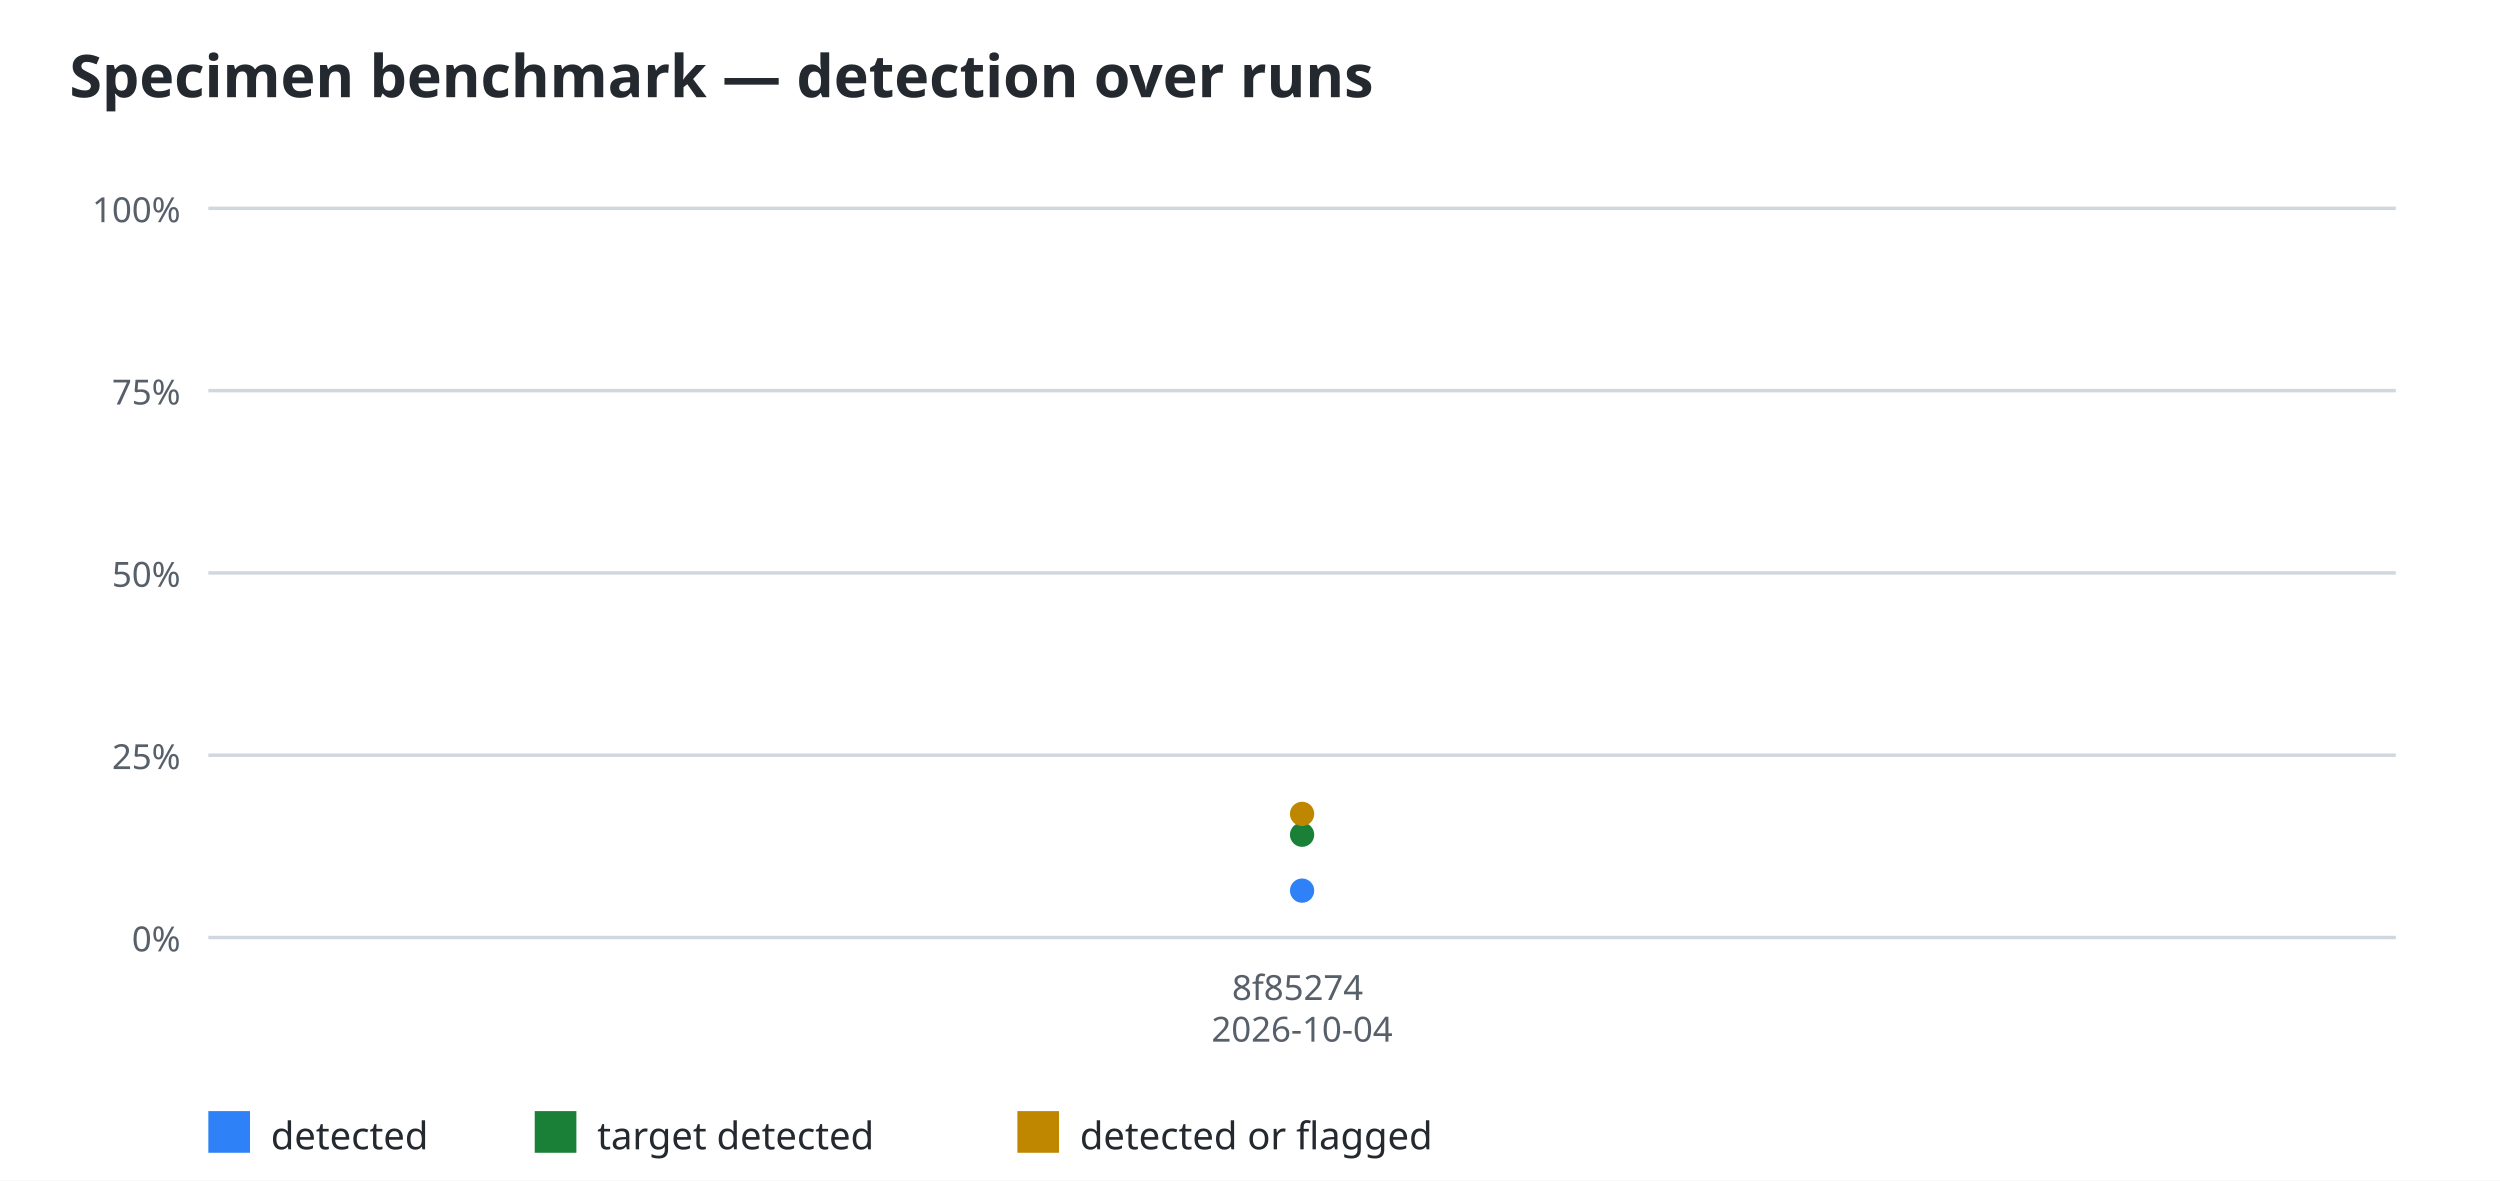
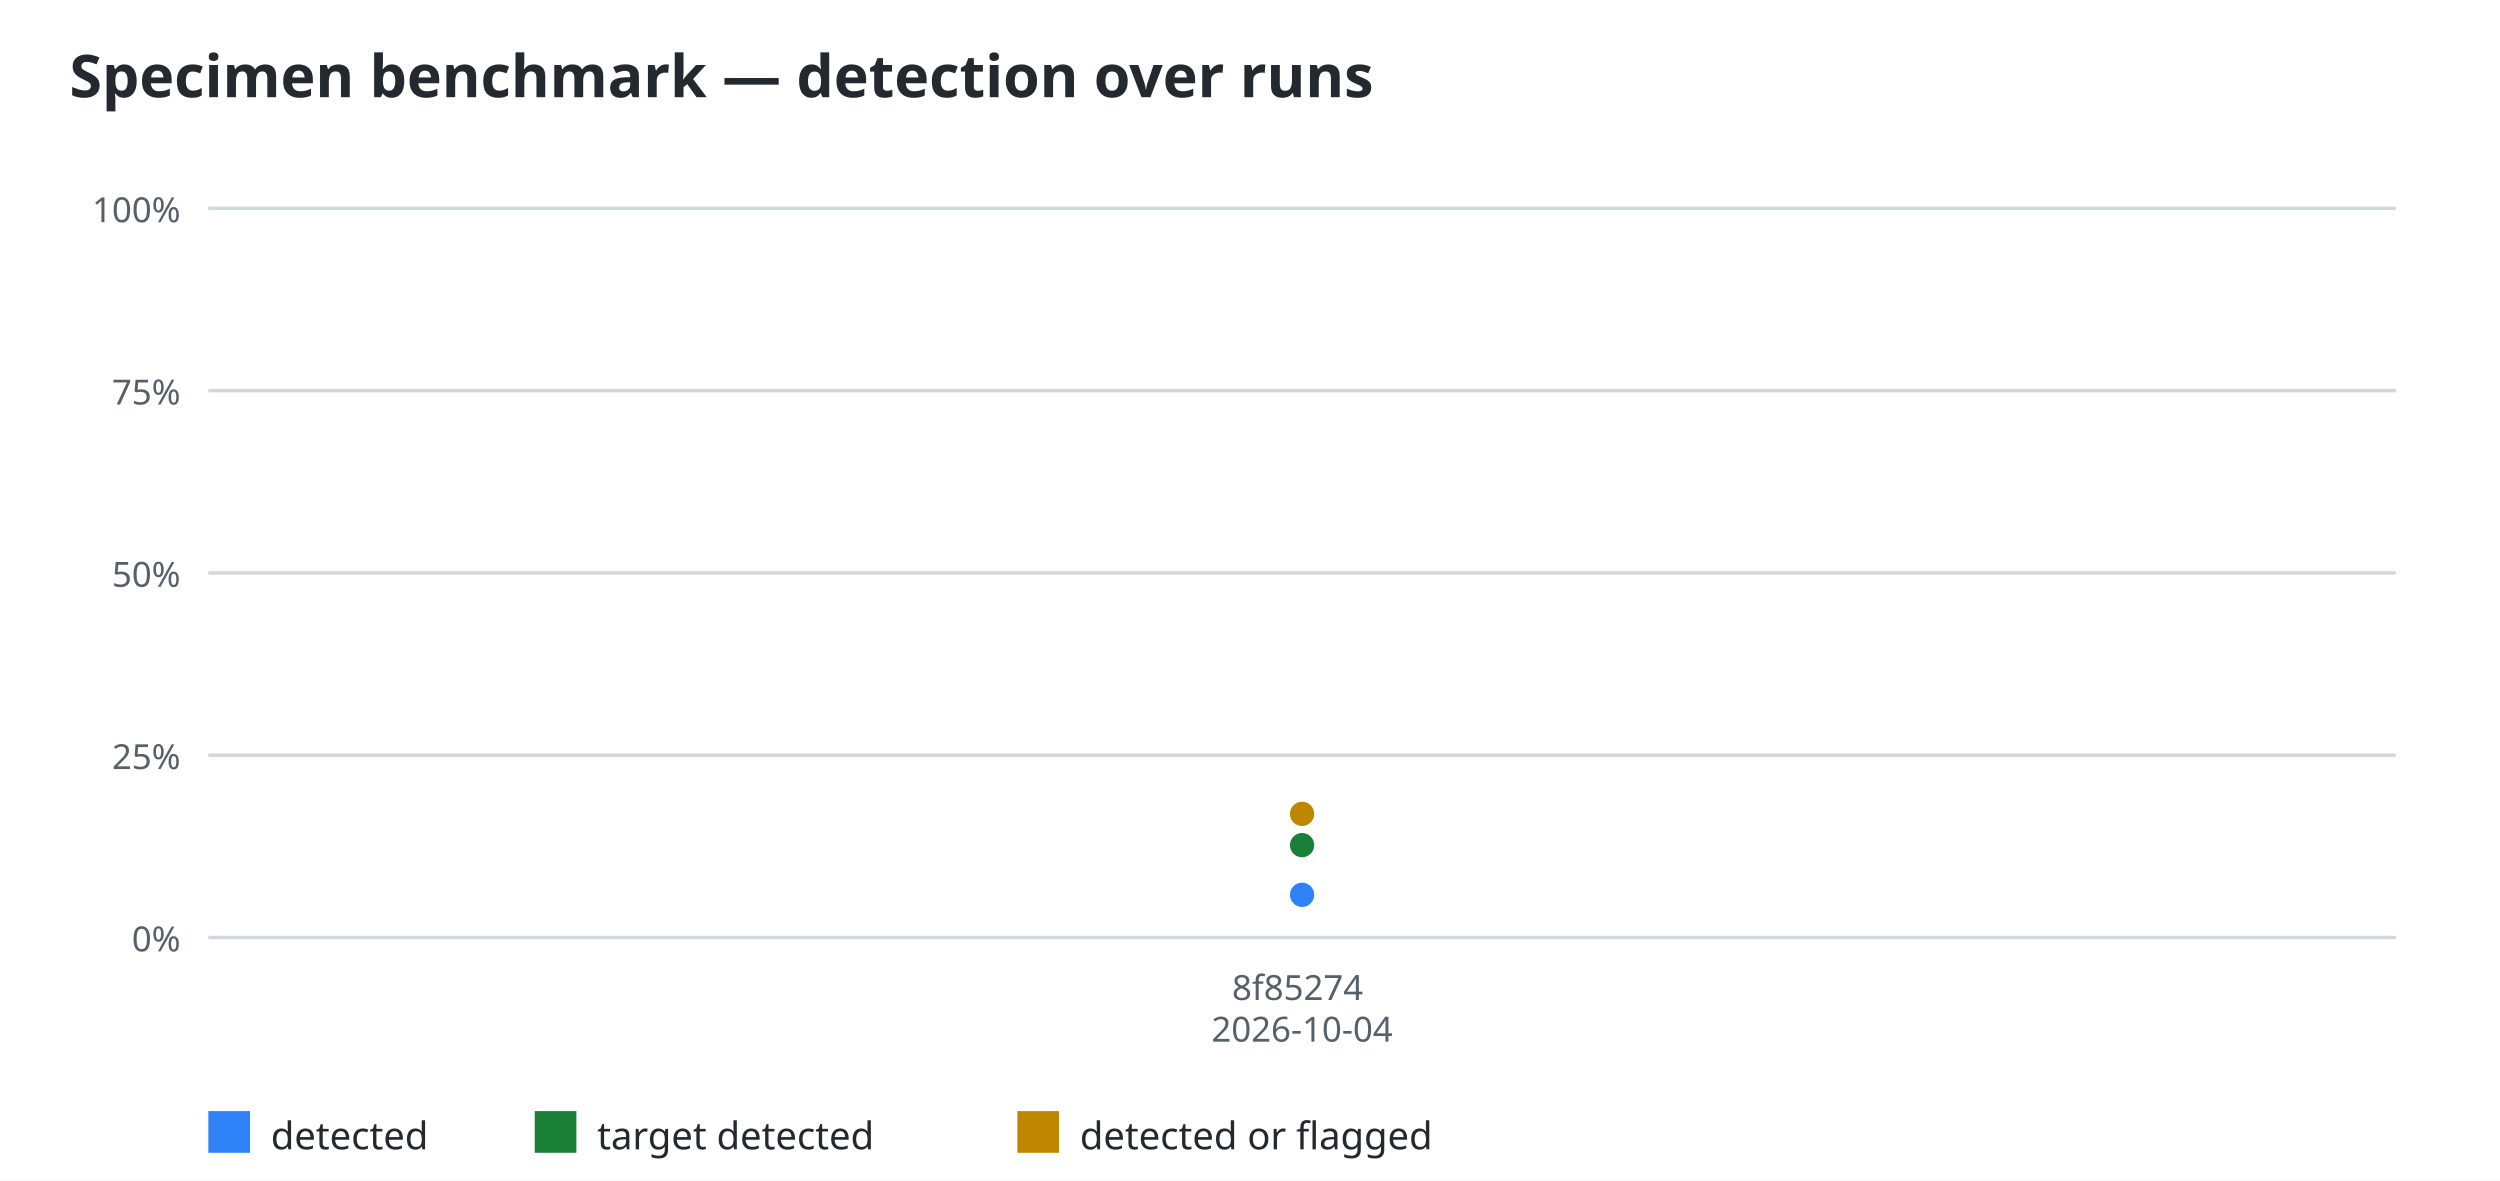
<svg xmlns="http://www.w3.org/2000/svg" viewBox="0 0 720 340" font-family="sans-serif">
  <rect width="720" height="340" fill="white" />
  <text x="20" y="28" font-size="17" font-weight="bold" fill="#24292f">Specimen benchmark — detection over runs</text>
  <line x1="60" y1="270.0" x2="690" y2="270.0" stroke="#d0d7de" stroke-width="1" />
  <text x="52" y="274.0" font-size="10" fill="#57606a" text-anchor="end">0%</text>
  <line x1="60" y1="217.5" x2="690" y2="217.5" stroke="#d0d7de" stroke-width="1" />
  <text x="52" y="221.5" font-size="10" fill="#57606a" text-anchor="end">25%</text>
  <line x1="60" y1="165.0" x2="690" y2="165.0" stroke="#d0d7de" stroke-width="1" />
  <text x="52" y="169.0" font-size="10" fill="#57606a" text-anchor="end">50%</text>
  <line x1="60" y1="112.5" x2="690" y2="112.5" stroke="#d0d7de" stroke-width="1" />
  <text x="52" y="116.5" font-size="10" fill="#57606a" text-anchor="end">75%</text>
  <line x1="60" y1="60.0" x2="690" y2="60.0" stroke="#d0d7de" stroke-width="1" />
  <text x="52" y="64.0" font-size="10" fill="#57606a" text-anchor="end">100%</text>
-   <circle cx="375.0" cy="256.5" r="3.5" fill="#2f81f7" />
-   <circle cx="375.0" cy="240.4" r="3.5" fill="#1a7f37" />
+   <circle cx="375.0" cy="257.7" r="3.5" fill="#2f81f7" />
+   <circle cx="375.0" cy="243.4" r="3.5" fill="#1a7f37" />
  <circle cx="375.0" cy="234.4" r="3.5" fill="#bf8700" />
  <text x="375.0" y="288" font-size="10" fill="#57606a" text-anchor="middle">
    <tspan x="375.0" dy="0">8f85274</tspan>
    <tspan x="375.0" dy="12">2026-10-04</tspan>
  </text>
  <rect x="60" y="320" width="12" height="12" fill="#2f81f7" />
  <text x="78" y="331" font-size="11" fill="#24292f">detected</text>
  <rect x="154" y="320" width="12" height="12" fill="#1a7f37" />
  <text x="172" y="331" font-size="11" fill="#24292f">target detected</text>
  <rect x="293" y="320" width="12" height="12" fill="#bf8700" />
  <text x="311" y="331" font-size="11" fill="#24292f">detected or flagged</text>
</svg>
